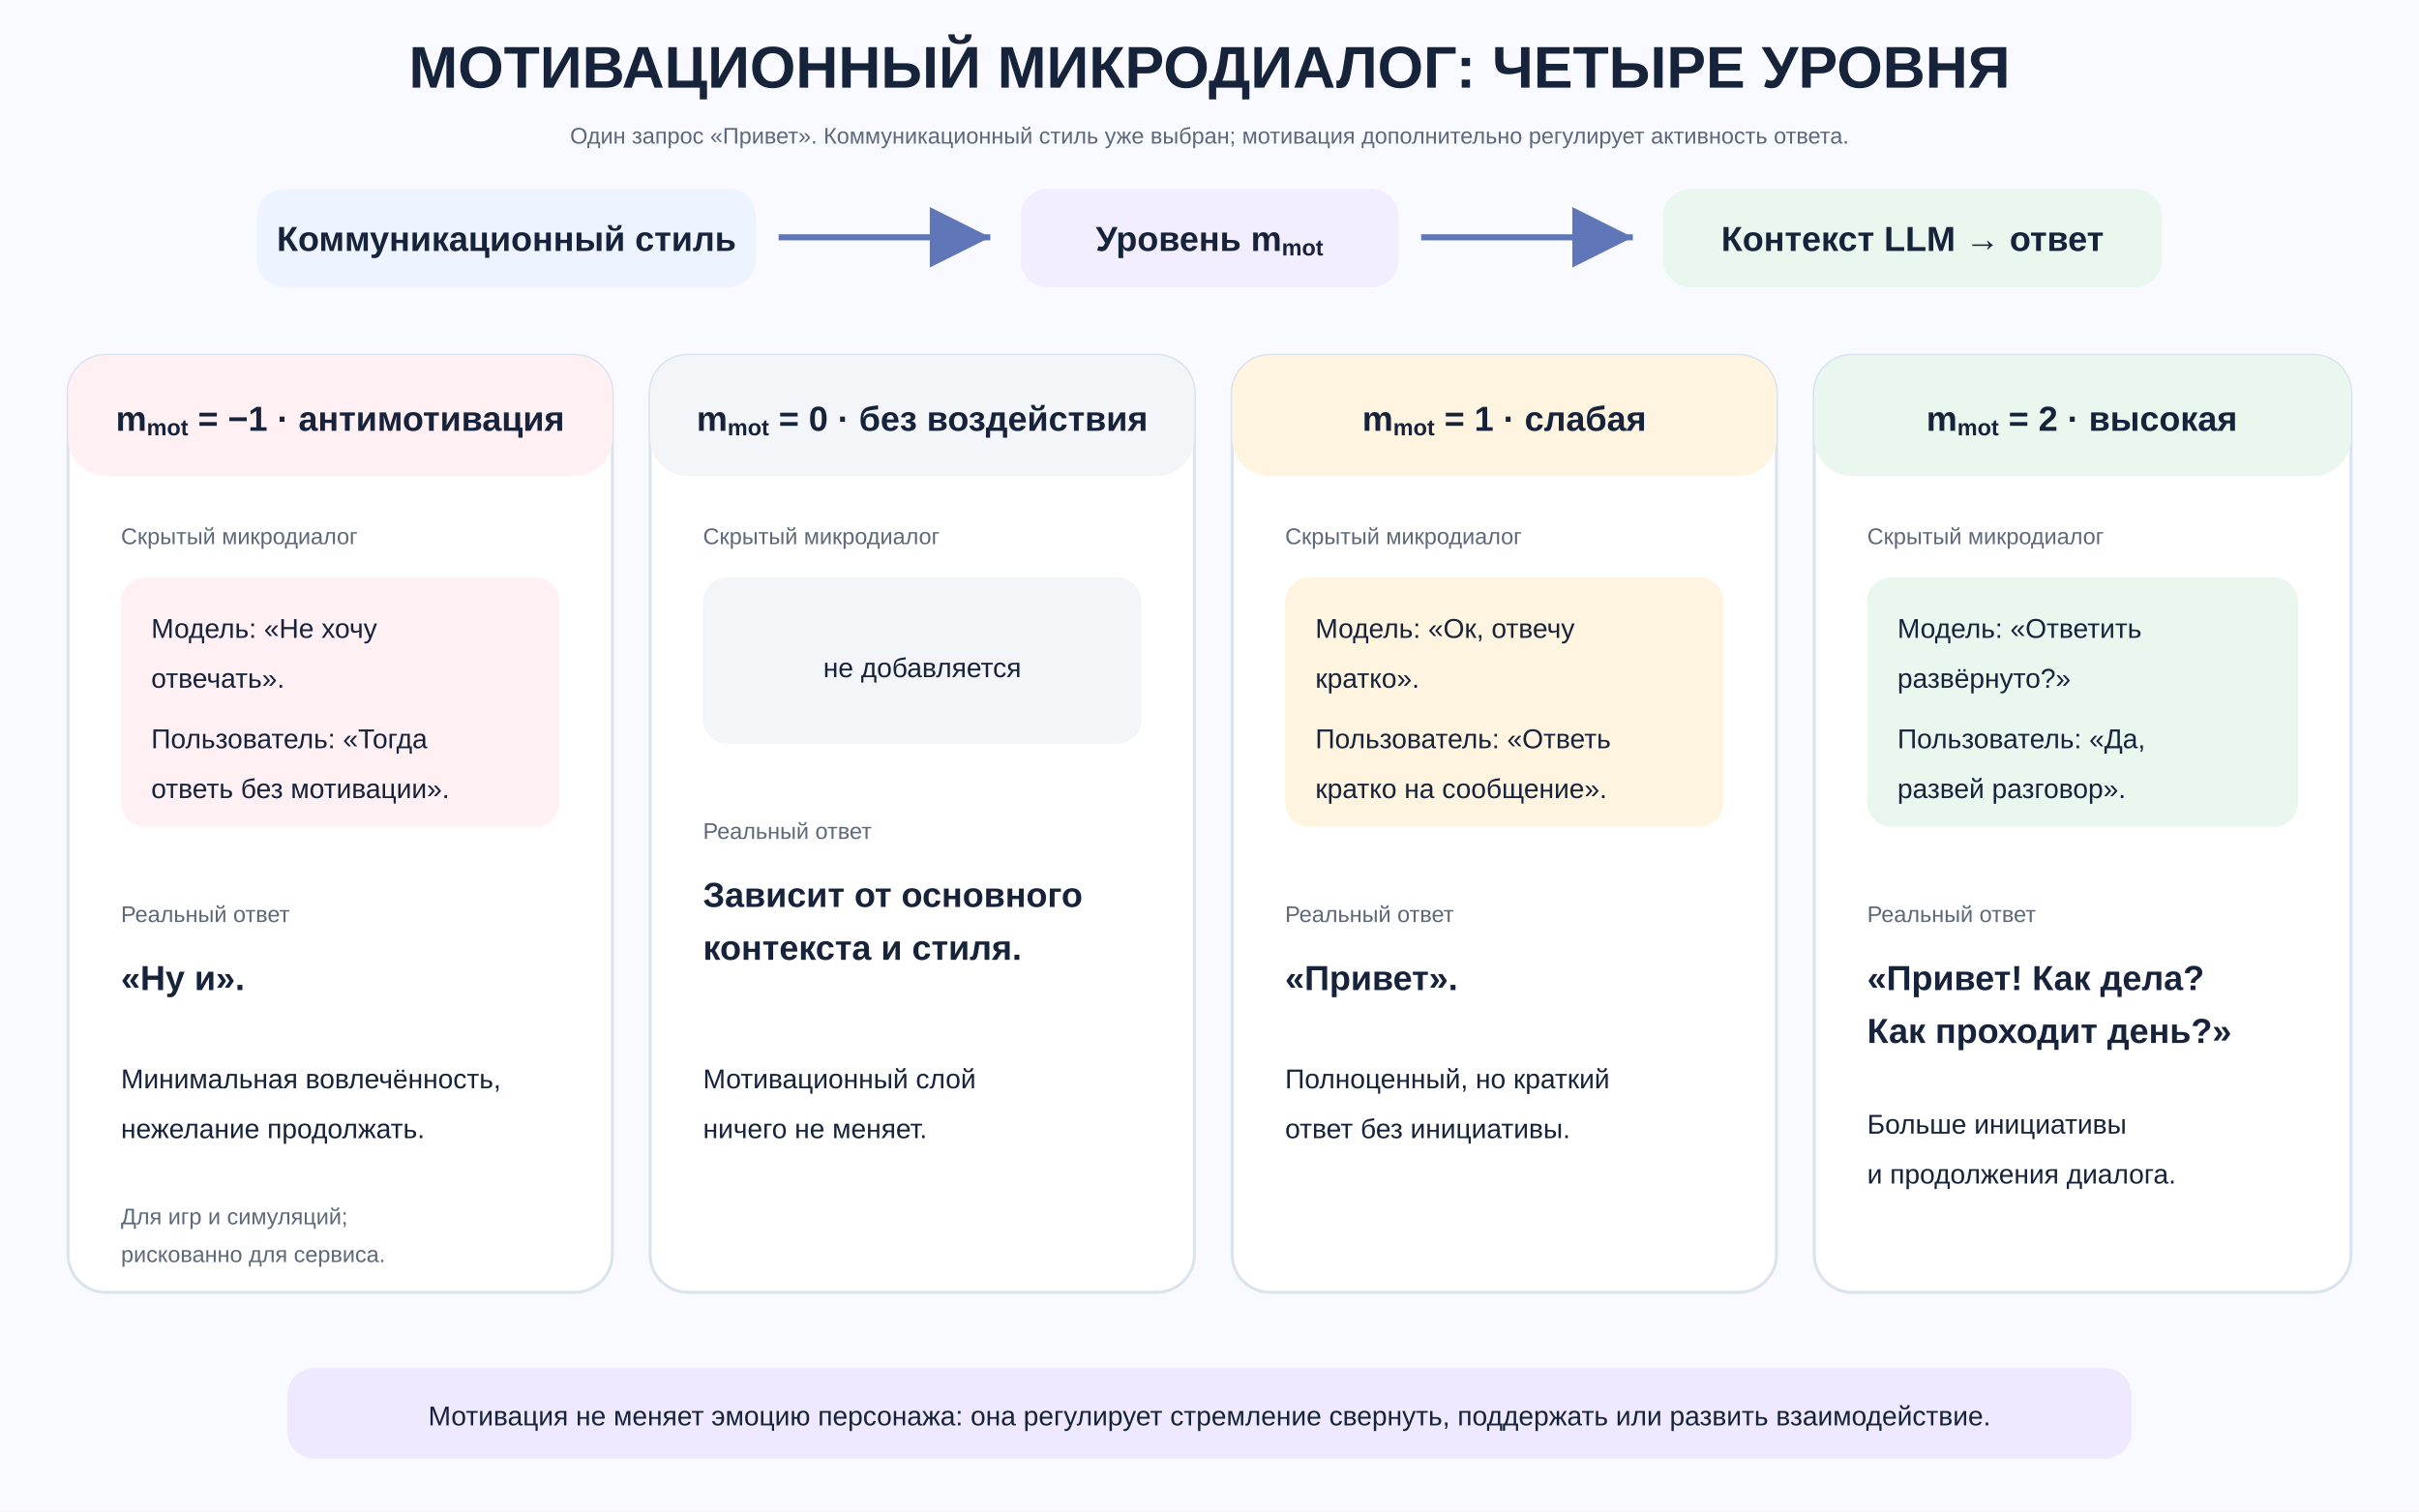
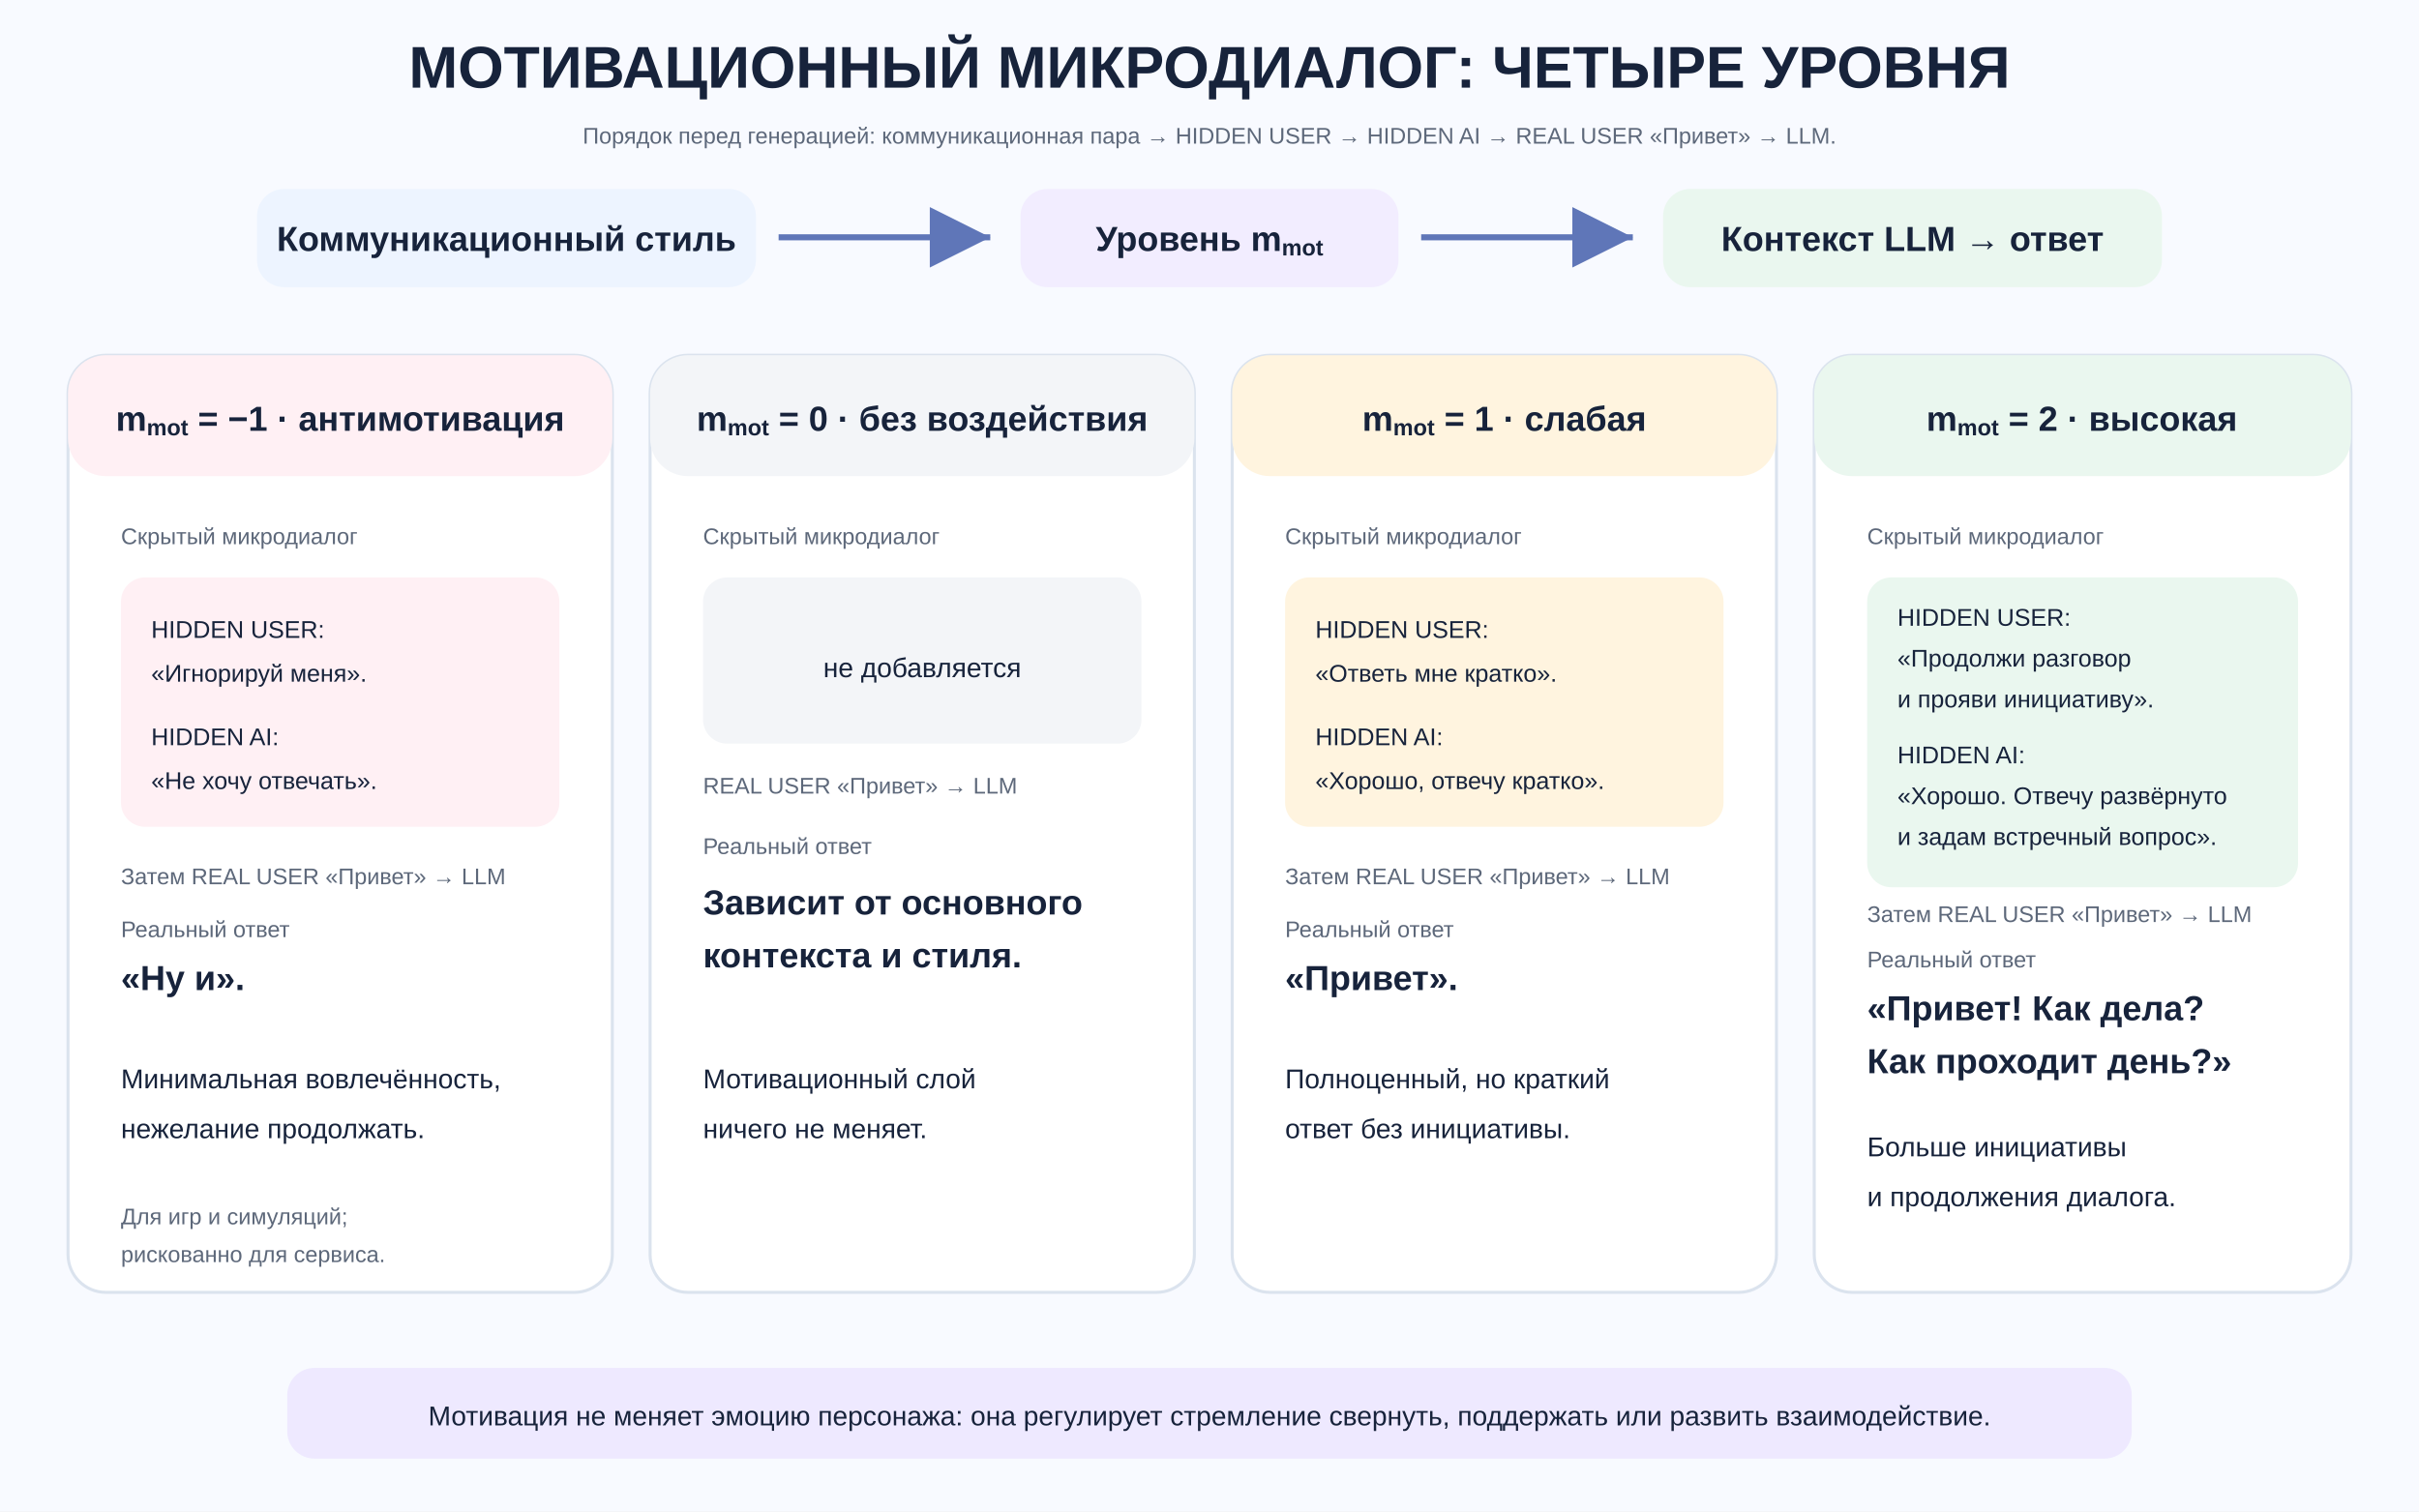
<svg xmlns="http://www.w3.org/2000/svg" width="1600" height="1000" viewBox="0 0 1600 1000">
  <defs>
-     <style>.t{font-family:Arial,sans-serif;fill:#17233b}.h{font-size:39px;font-weight:700}.b{font-size:23px;font-weight:700}.s{font-size:18px}.c{font-size:15px;fill:#5d687a}.card{fill:#fff;stroke:#dbe3ee;stroke-width:2}</style>
+     <style>.t{font-family:Arial,sans-serif;fill:#17233b}.h{font-size:39px;font-weight:700}.b{font-size:23px;font-weight:700}.s{font-size:18px}.xs{font-size:16px}.c{font-size:15px;fill:#5d687a}.card{fill:#fff;stroke:#dbe3ee;stroke-width:2}</style>
    <marker id="a" markerWidth="12" markerHeight="12" refX="10" refY="5" orient="auto">
      <path d="M0 0L10 5L0 10z" fill="#5f76b8" />
    </marker>
  </defs>
  <rect width="1600" height="1000" fill="#f8faff" />
  <text x="800" y="58" text-anchor="middle" class="t h">МОТИВАЦИОННЫЙ МИКРОДИАЛОГ: ЧЕТЫРЕ УРОВНЯ</text>
-   <text x="800" y="95" text-anchor="middle" class="t c">Один запрос «Привет». Коммуникационный стиль уже выбран; мотивация дополнительно регулирует активность ответа.</text>
+   <text x="800" y="95" text-anchor="middle" class="t c">Порядок перед генерацией: коммуникационная пара → HIDDEN USER → HIDDEN AI → REAL USER «Привет» → LLM.</text>
  <rect x="170" y="125" width="330" height="65" rx="18" fill="#edf4ff" />
  <text x="335" y="166" text-anchor="middle" class="t b">Коммуникационный стиль</text>
  <path d="M515 157h140" stroke="#5f76b8" stroke-width="4" marker-end="url(#a)" />
  <rect x="675" y="125" width="250" height="65" rx="18" fill="#f2edff" />
  <text x="800" y="166" text-anchor="middle" class="t b">Уровень m<tspan baseline-shift="sub" font-size="15">mot</tspan>
  </text>
  <path d="M940 157h140" stroke="#5f76b8" stroke-width="4" marker-end="url(#a)" />
  <rect x="1100" y="125" width="330" height="65" rx="18" fill="#eaf7ef" />
  <text x="1265" y="166" text-anchor="middle" class="t b">Контекст LLM → ответ</text>
  <rect x="45" y="235" width="360" height="620" rx="25" class="card" />
  <rect x="45" y="235" width="360" height="80" rx="25" fill="#fff0f4" />
  <text x="225" y="285" text-anchor="middle" class="t b">m<tspan baseline-shift="sub" font-size="15">mot</tspan> = −1 · антимотивация</text>
  <text x="80" y="360" class="t c">Скрытый микродиалог</text>
  <rect x="80" y="382" width="290" height="165" rx="16" fill="#fff0f4" />
-   <text x="100" y="422" class="t s">Модель: «Не хочу</text>
-   <text x="100" y="455" class="t s">отвечать».</text>
-   <text x="100" y="495" class="t s">Пользователь: «Тогда</text>
-   <text x="100" y="528" class="t s">ответь без мотивации».</text>
-   <text x="80" y="610" class="t c">Реальный ответ</text>
+   <text x="100" y="422" class="t xs">HIDDEN USER:</text>
+   <text x="100" y="451" class="t xs">«Игнорируй меня».</text>
+   <text x="100" y="493" class="t xs">HIDDEN AI:</text>
+   <text x="100" y="522" class="t xs">«Не хочу отвечать».</text>
+   <text x="80" y="585" class="t c">Затем REAL USER «Привет» → LLM</text>
+   <text x="80" y="620" class="t c">Реальный ответ</text>
  <text x="80" y="655" class="t b">«Ну и».</text>
  <text x="80" y="720" class="t s">Минимальная вовлечённость,</text>
  <text x="80" y="753" class="t s">нежелание продолжать.</text>
  <text x="80" y="810" class="t c">Для игр и симуляций;</text>
  <text x="80" y="835" class="t c">рискованно для сервиса.</text>
  <rect x="430" y="235" width="360" height="620" rx="25" class="card" />
  <rect x="430" y="235" width="360" height="80" rx="25" fill="#f3f5f8" />
  <text x="610" y="285" text-anchor="middle" class="t b">m<tspan baseline-shift="sub" font-size="15">mot</tspan> = 0 · без воздействия</text>
  <text x="465" y="360" class="t c">Скрытый микродиалог</text>
  <rect x="465" y="382" width="290" height="110" rx="16" fill="#f3f5f8" />
  <text x="610" y="448" text-anchor="middle" class="t s">не добавляется</text>
-   <text x="465" y="555" class="t c">Реальный ответ</text>
-   <text x="465" y="600" class="t b">Зависит от основного</text>
-   <text x="465" y="635" class="t b">контекста и стиля.</text>
+   <text x="465" y="525" class="t c">REAL USER «Привет» → LLM</text>
+   <text x="465" y="565" class="t c">Реальный ответ</text>
+   <text x="465" y="605" class="t b">Зависит от основного</text>
+   <text x="465" y="640" class="t b">контекста и стиля.</text>
  <text x="465" y="720" class="t s">Мотивационный слой</text>
  <text x="465" y="753" class="t s">ничего не меняет.</text>
  <rect x="815" y="235" width="360" height="620" rx="25" class="card" />
  <rect x="815" y="235" width="360" height="80" rx="25" fill="#fff4df" />
  <text x="995" y="285" text-anchor="middle" class="t b">m<tspan baseline-shift="sub" font-size="15">mot</tspan> = 1 · слабая</text>
  <text x="850" y="360" class="t c">Скрытый микродиалог</text>
  <rect x="850" y="382" width="290" height="165" rx="16" fill="#fff4df" />
-   <text x="870" y="422" class="t s">Модель: «Ок, отвечу</text>
-   <text x="870" y="455" class="t s">кратко».</text>
-   <text x="870" y="495" class="t s">Пользователь: «Ответь</text>
-   <text x="870" y="528" class="t s">кратко на сообщение».</text>
-   <text x="850" y="610" class="t c">Реальный ответ</text>
+   <text x="870" y="422" class="t xs">HIDDEN USER:</text>
+   <text x="870" y="451" class="t xs">«Ответь мне кратко».</text>
+   <text x="870" y="493" class="t xs">HIDDEN AI:</text>
+   <text x="870" y="522" class="t xs">«Хорошо, отвечу кратко».</text>
+   <text x="850" y="585" class="t c">Затем REAL USER «Привет» → LLM</text>
+   <text x="850" y="620" class="t c">Реальный ответ</text>
  <text x="850" y="655" class="t b">«Привет».</text>
  <text x="850" y="720" class="t s">Полноценный, но краткий</text>
  <text x="850" y="753" class="t s">ответ без инициативы.</text>
  <rect x="1200" y="235" width="355" height="620" rx="25" class="card" />
  <rect x="1200" y="235" width="355" height="80" rx="25" fill="#eaf7ef" />
  <text x="1377" y="285" text-anchor="middle" class="t b">m<tspan baseline-shift="sub" font-size="15">mot</tspan> = 2 · высокая</text>
  <text x="1235" y="360" class="t c">Скрытый микродиалог</text>
-   <rect x="1235" y="382" width="285" height="165" rx="16" fill="#eaf7ef" />
-   <text x="1255" y="422" class="t s">Модель: «Ответить</text>
-   <text x="1255" y="455" class="t s">развёрнуто?»</text>
-   <text x="1255" y="495" class="t s">Пользователь: «Да,</text>
-   <text x="1255" y="528" class="t s">развей разговор».</text>
-   <text x="1235" y="610" class="t c">Реальный ответ</text>
-   <text x="1235" y="655" class="t b">«Привет! Как дела?</text>
-   <text x="1235" y="690" class="t b">Как проходит день?»</text>
-   <text x="1235" y="750" class="t s">Больше инициативы</text>
-   <text x="1235" y="783" class="t s">и продолжения диалога.</text>
+   <rect x="1235" y="382" width="285" height="205" rx="16" fill="#eaf7ef" />
+   <text x="1255" y="414" class="t xs">HIDDEN USER:</text>
+   <text x="1255" y="441" class="t xs">«Продолжи разговор</text>
+   <text x="1255" y="468" class="t xs">и прояви инициативу».</text>
+   <text x="1255" y="505" class="t xs">HIDDEN AI:</text>
+   <text x="1255" y="532" class="t xs">«Хорошо. Отвечу развёрнуто</text>
+   <text x="1255" y="559" class="t xs">и задам встречный вопрос».</text>
+   <text x="1235" y="610" class="t c">Затем REAL USER «Привет» → LLM</text>
+   <text x="1235" y="640" class="t c">Реальный ответ</text>
+   <text x="1235" y="675" class="t b">«Привет! Как дела?</text>
+   <text x="1235" y="710" class="t b">Как проходит день?»</text>
+   <text x="1235" y="765" class="t s">Больше инициативы</text>
+   <text x="1235" y="798" class="t s">и продолжения диалога.</text>
  <rect x="190" y="905" width="1220" height="60" rx="18" fill="#eee9ff" />
  <text x="800" y="943" text-anchor="middle" class="t s">Мотивация не меняет эмоцию персонажа: она регулирует стремление свернуть, поддержать или развить взаимодействие.</text>
</svg>
